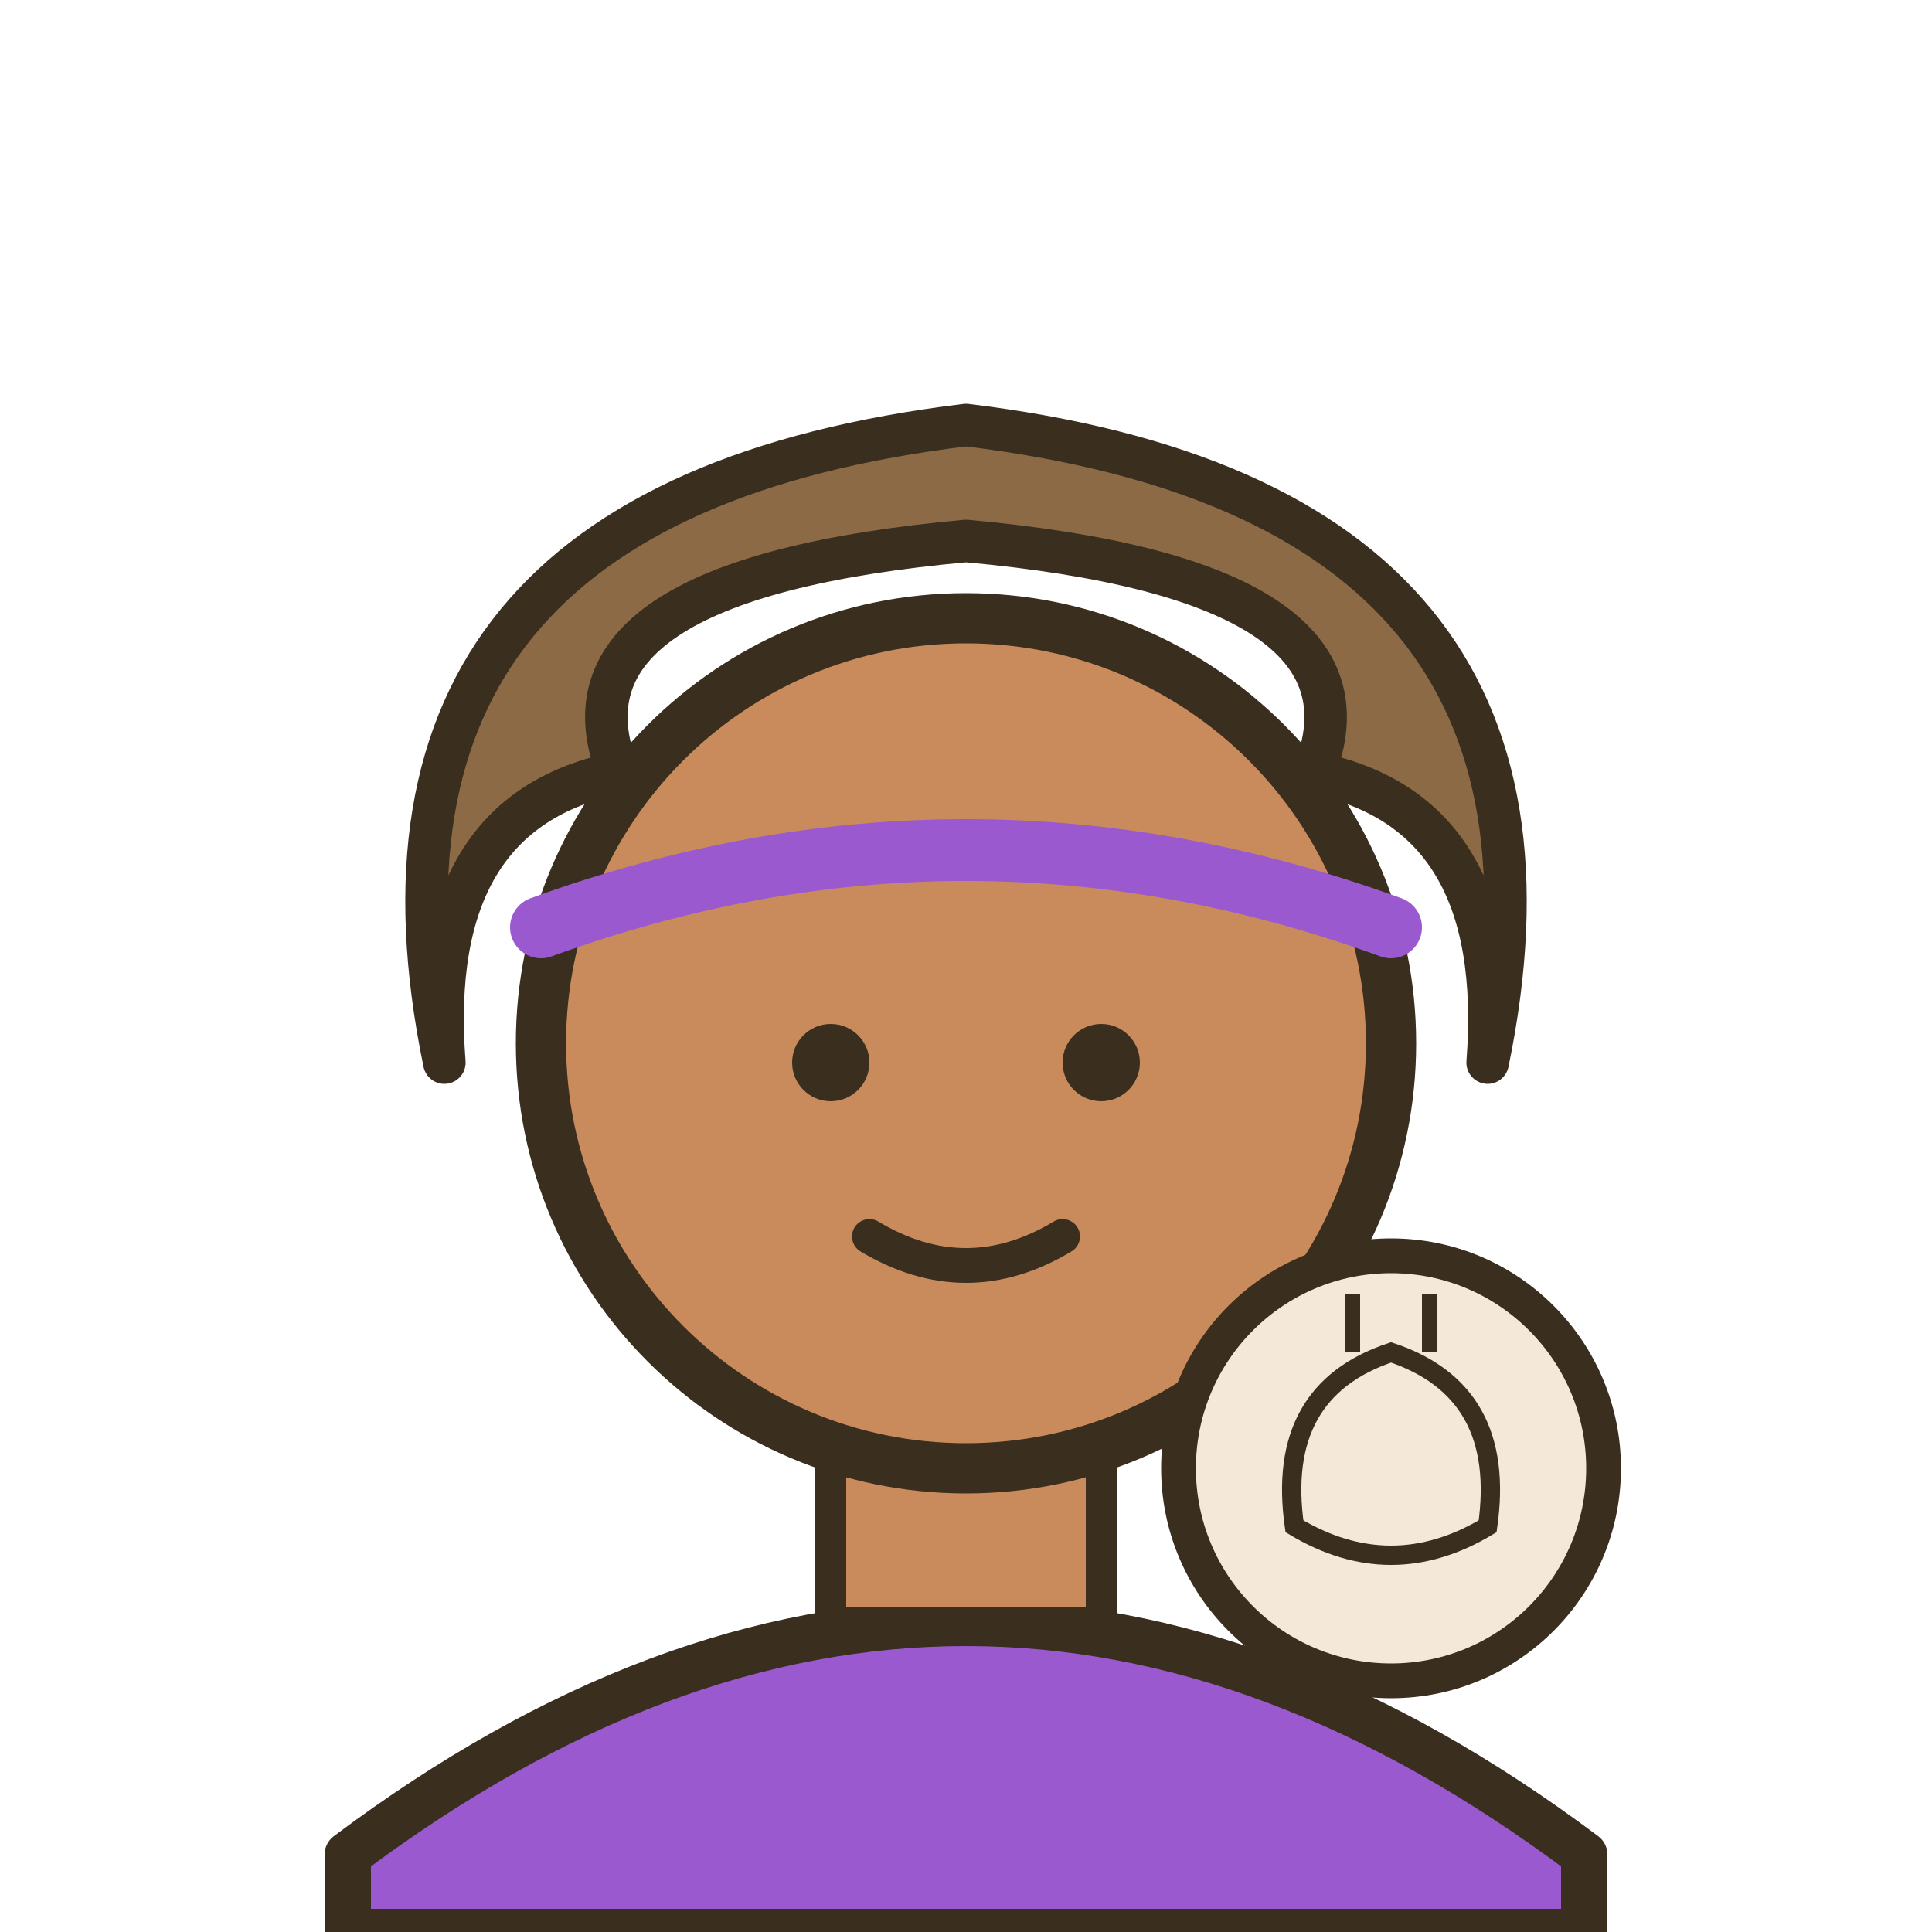
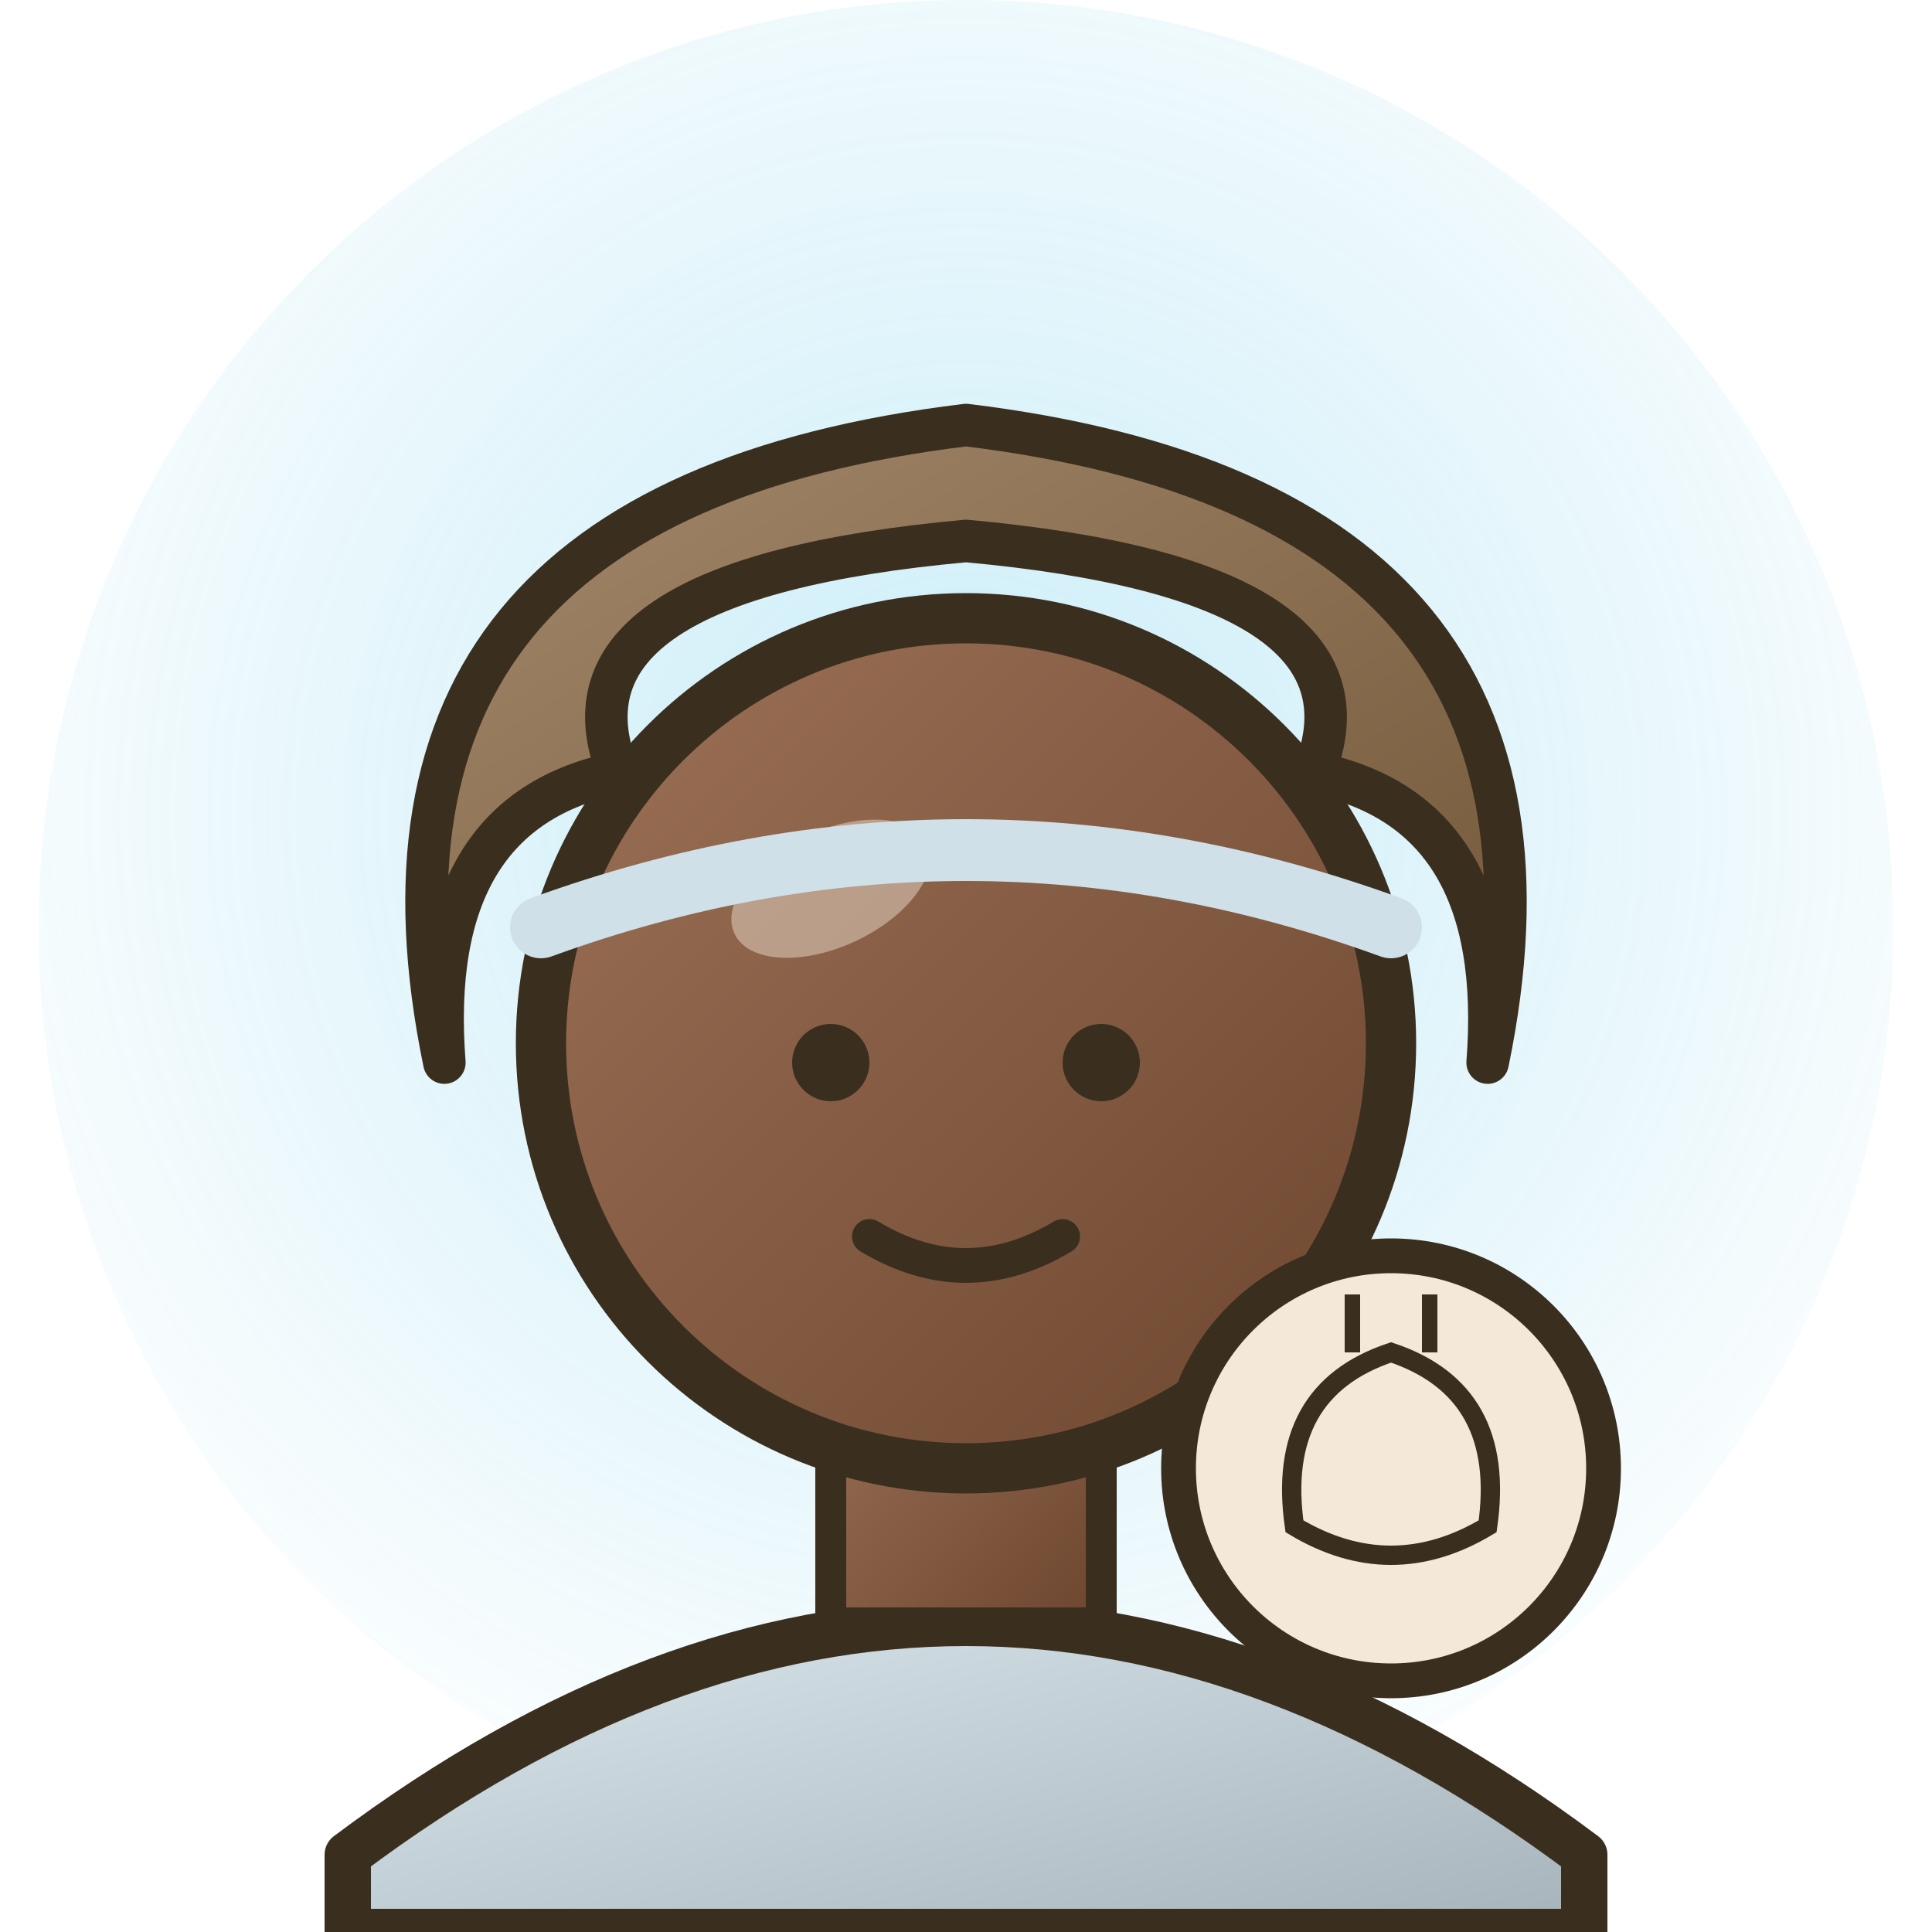
<svg xmlns="http://www.w3.org/2000/svg" viewBox="0 0 100 100" width="100" height="100" preserveAspectRatio="none">
-   <path d="M 18 96 Q 50 72 82 96 L 82 100 L 18 100 Z" fill="#9B59D0" stroke="#3A2E1F" stroke-width="2.4" stroke-linejoin="round" />
-   <rect x="43" y="68" width="14" height="16" fill="#C98B5C" stroke="#3A2E1F" stroke-width="1.6" />
-   <circle cx="50" cy="54" r="22" fill="#C98B5C" stroke="#3A2E1F" stroke-width="2.6" />
-   <path d="M 23 55 Q 17 26 50 22 Q 83 26 77 55 Q 78 42 68 40 Q 72 30 50 28 Q 28 30 32 40 Q 22 42 23 55 Z" fill="#8C6A46" stroke="#3A2E1F" stroke-width="2.2" stroke-linejoin="round" />
+   <radialGradient id="aura1041" cx="50%" cy="44%" r="62%">
+     <stop offset="0%" stop-color="#4FC3E8" stop-opacity="0.3" />
+     <stop offset="100%" stop-color="#4FC3E8" stop-opacity="0" />
+   </radialGradient>
+   <circle cx="50" cy="48" r="48" fill="url(#aura1041)" />
+   <ellipse cx="50" cy="93" rx="24" ry="3.6" fill="#3A2E1F" opacity="0.16" />
+   <linearGradient id="dg1042" x1="0" y1="0" x2="1" y2="1">
+     <stop offset="0%" stop-color="#dae7ed" />
+     <stop offset="100%" stop-color="#a6b3ba" />
+   </linearGradient>
+   <linearGradient id="dg1043" x1="0" y1="0" x2="1" y2="1">
+     <stop offset="0%" stop-color="#9c7157" />
+     <stop offset="100%" stop-color="#6d462f" />
+   </linearGradient>
+   <linearGradient id="dg1044" x1="0" y1="0" x2="1" y2="1">
+     <stop offset="0%" stop-color="#a3886b" />
+     <stop offset="100%" stop-color="#735739" />
+   </linearGradient>
+   <path d="M 18 96 Q 50 72 82 96 L 82 100 L 18 100 Z" fill="url(#dg1042)" stroke="#3A2E1F" stroke-width="2.4" stroke-linejoin="round" />
+   <rect x="43" y="68" width="14" height="16" fill="url(#dg1043)" stroke="#3A2E1F" stroke-width="1.6" />
+   <circle cx="50" cy="54" r="22" fill="url(#dg1043)" stroke="#3A2E1F" stroke-width="2.6" />
+   <ellipse cx="43" cy="46" rx="5.5" ry="3" fill="#FFF8EC" opacity="0.4" transform="rotate(-25 43 46)" />
+   <path d="M 23 55 Q 17 26 50 22 Q 83 26 77 55 Q 78 42 68 40 Q 72 30 50 28 Q 28 30 32 40 Q 22 42 23 55 Z" fill="url(#dg1044)" stroke="#3A2E1F" stroke-width="2.2" stroke-linejoin="round" />
  <circle cx="43" cy="55" r="2" fill="#3A2E1F" />
  <circle cx="57" cy="55" r="2" fill="#3A2E1F" />
  <path d="M 45 64 Q 50 67 55 64" stroke="#3A2E1F" stroke-width="1.8" fill="none" stroke-linecap="round" />
-   <path d="M 28 48 Q 50 40 72 48" stroke="#9B59D0" stroke-width="3.2" fill="none" stroke-linecap="round" />
+   <path d="M 28 48 Q 50 40 72 48" stroke="#CFE0E8" stroke-width="3.2" fill="none" stroke-linecap="round" />
  <circle cx="72" cy="76" r="11" fill="#F4E9D8" stroke="#3A2E1F" stroke-width="1.8" />
  <g transform="translate(22 26)">
    <path d="M -5 3 Q -6 -4 0 -6 Q 6 -4 5 3 Q 0 6 -5 3 Z" fill="#F4E9D8" stroke="#3A2E1F" stroke-width="1" transform="translate(50 50)" />
    <path d="M -2 -6 L -2 -9 M 2 -6 L 2 -9" stroke="#3A2E1F" stroke-width="0.8" transform="translate(50 50)" />
  </g>
</svg>
